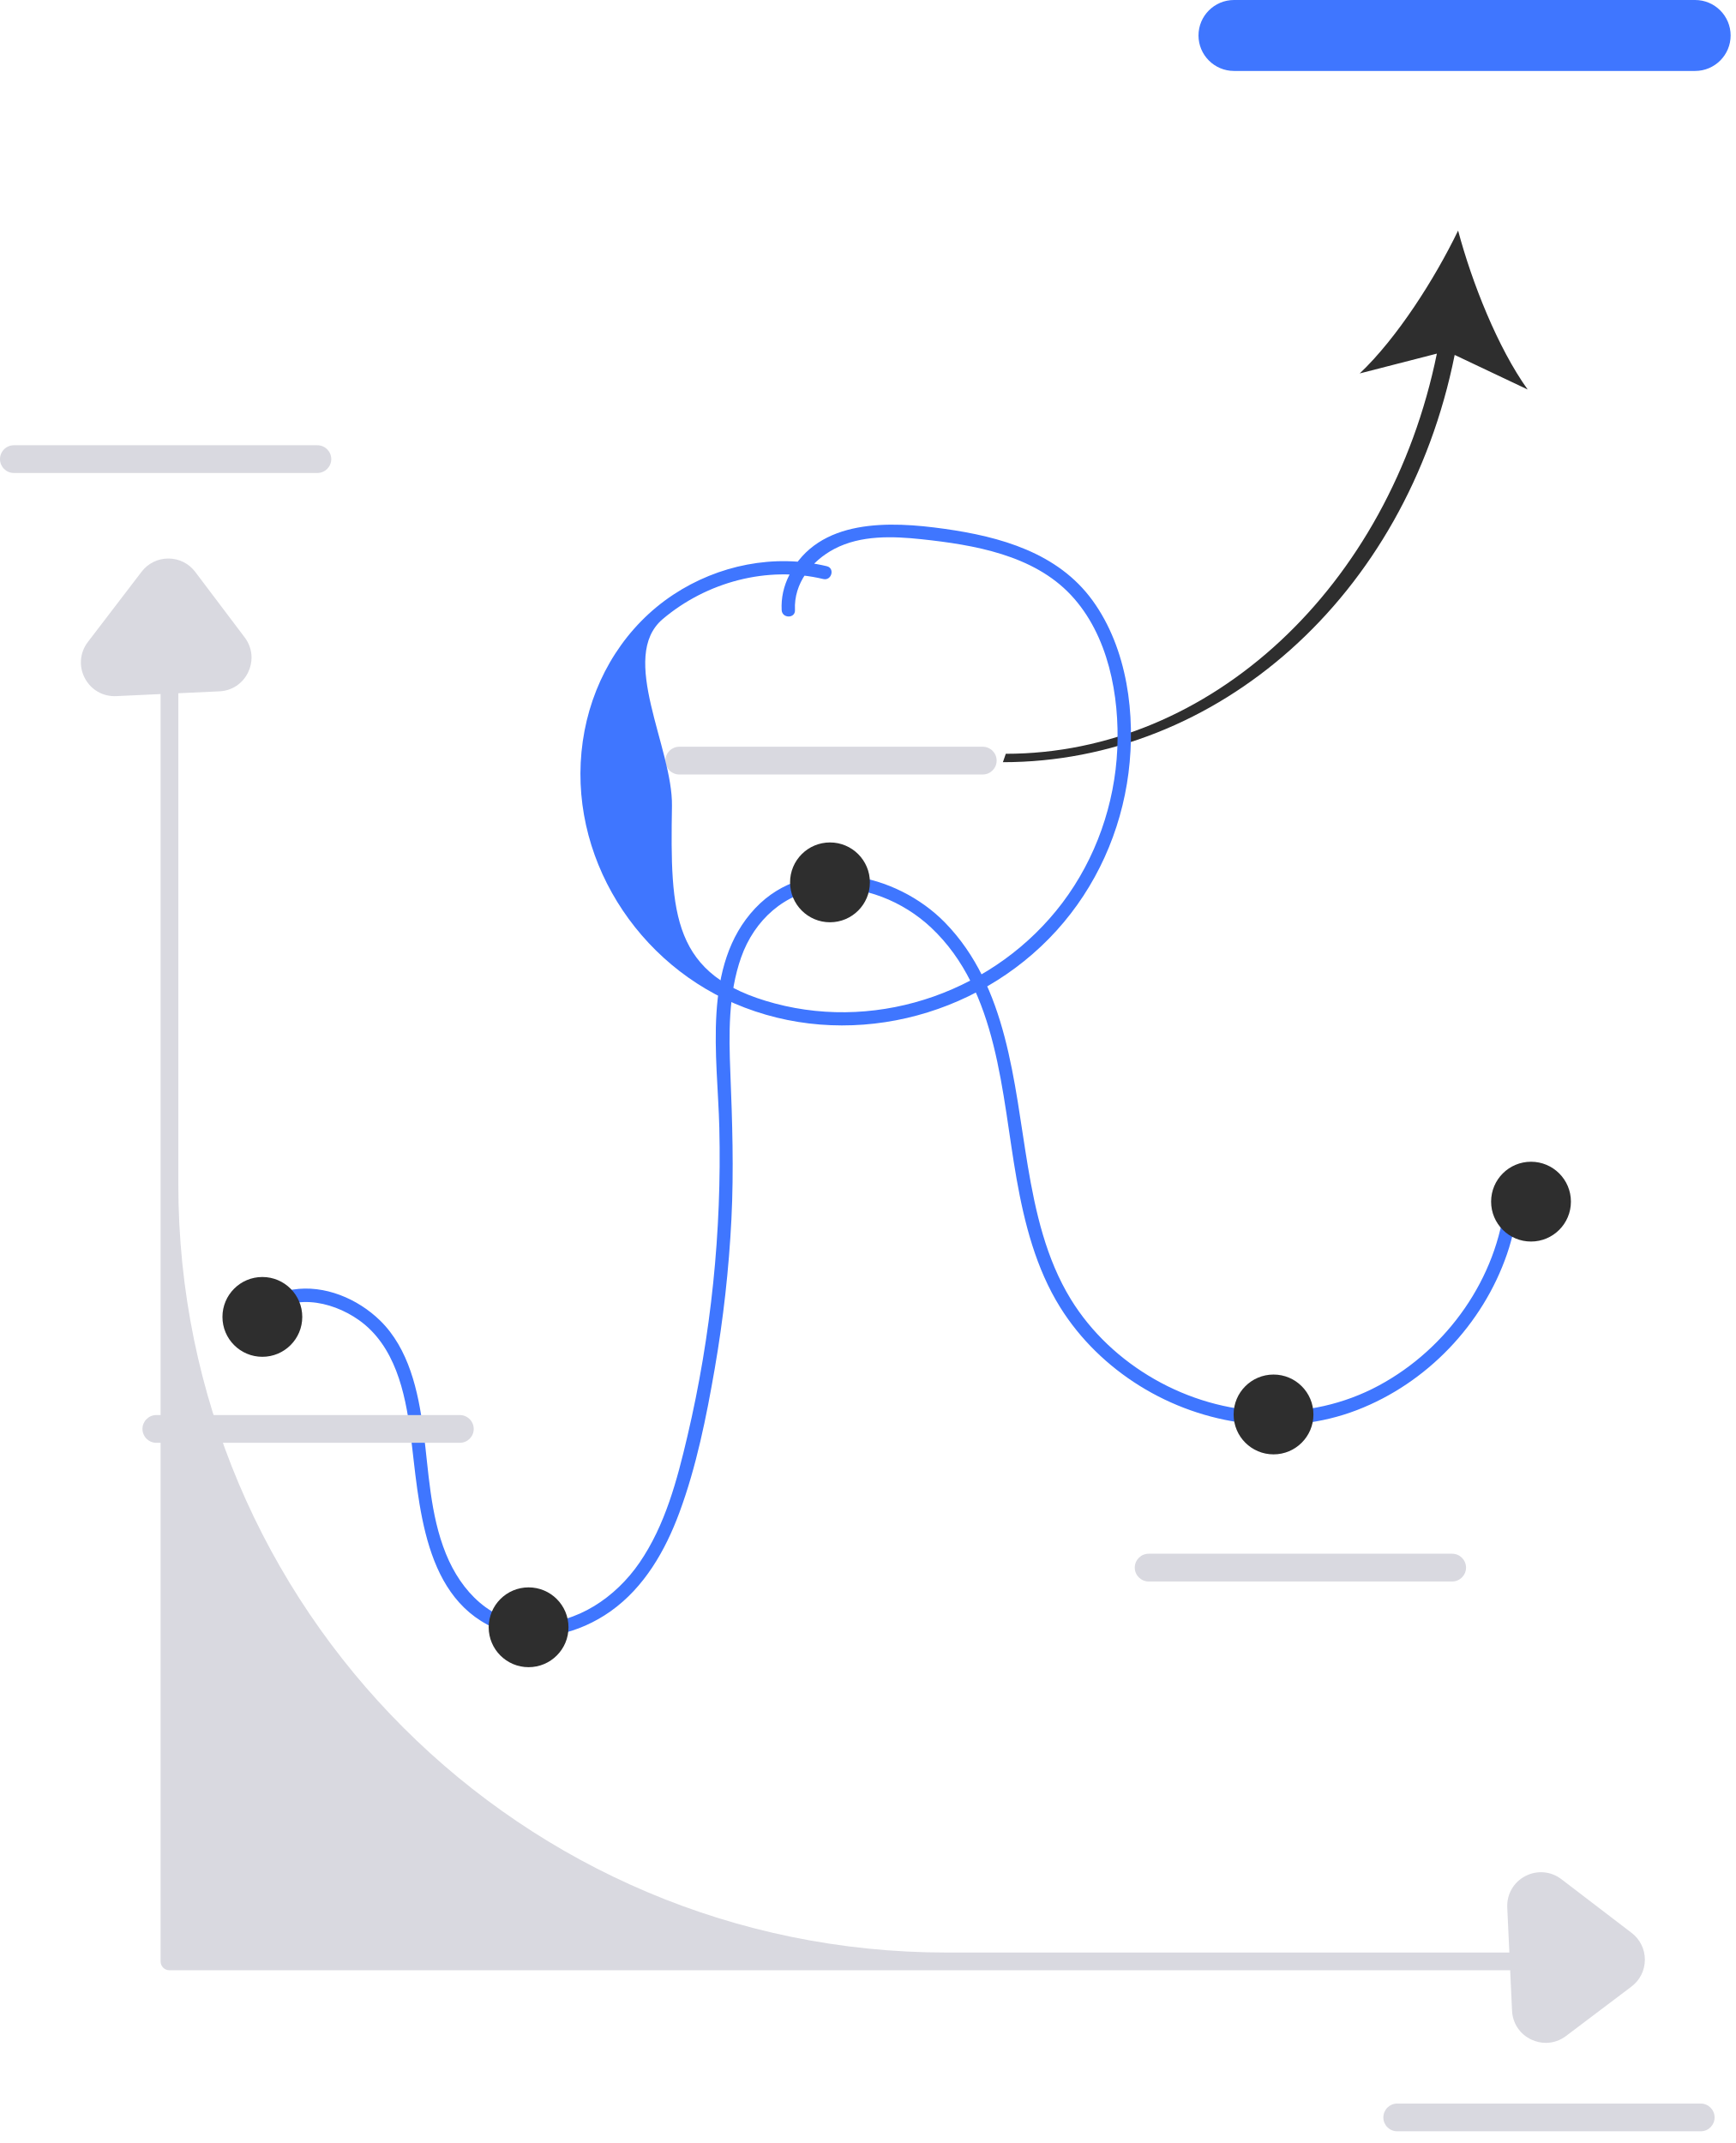
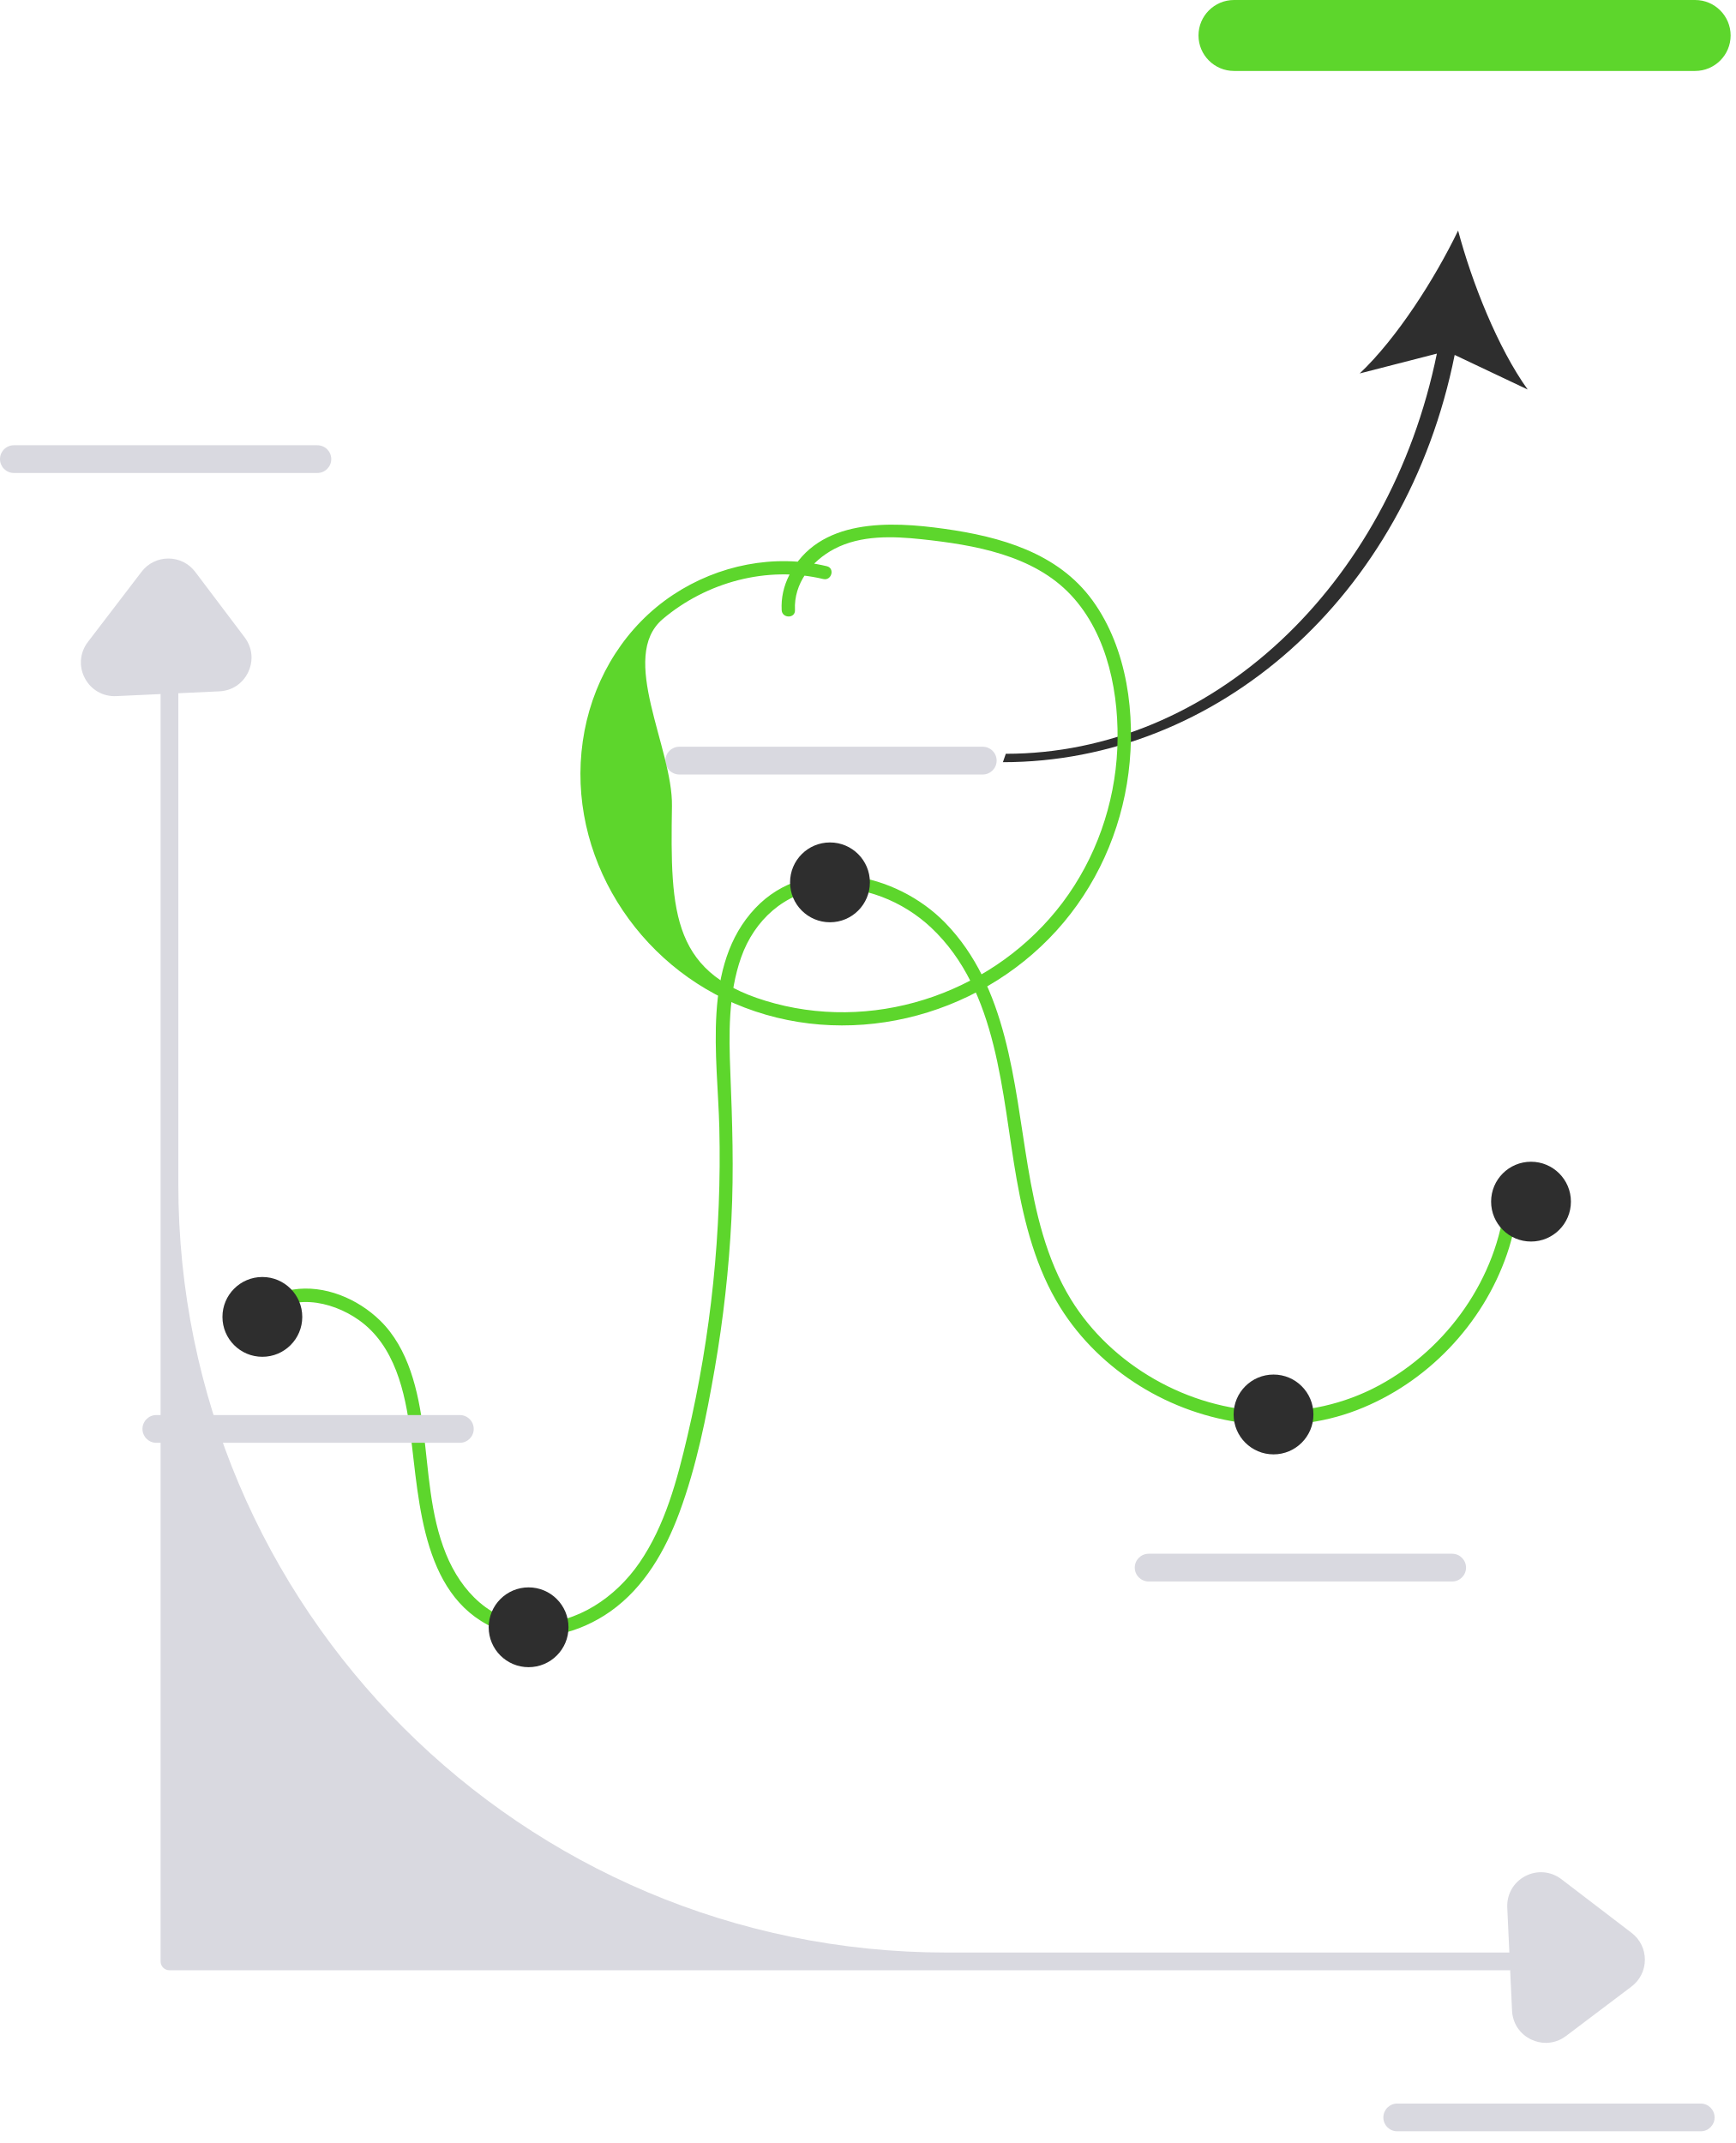
<svg xmlns="http://www.w3.org/2000/svg" width="98" height="121" viewBox="0 0 98 121" fill="none">
-   <path d="M14.871 74.537C16.308 72.954 18.681 73.417 20.26 74.534C22.292 75.972 22.873 78.598 23.173 80.925C23.68 84.866 23.83 90.436 28.299 92.083C30.363 92.844 32.726 92.215 34.47 90.98C36.374 89.63 37.562 87.553 38.358 85.401C39.321 82.796 39.879 80.009 40.352 77.278C40.835 74.486 41.152 71.664 41.294 68.834C41.433 66.065 41.343 63.314 41.233 60.547C41.147 58.387 41.114 56.118 41.844 54.052C42.581 51.965 44.294 50.379 46.548 50.169C48.735 49.966 50.987 50.888 52.57 52.377C56.367 55.948 56.545 61.779 57.394 66.568C57.84 69.084 58.492 71.63 59.858 73.819C60.982 75.619 62.543 77.129 64.342 78.248C67.97 80.507 72.593 81.166 76.619 79.614C80.549 78.1 83.713 74.788 85.082 70.807C85.42 69.824 85.629 68.809 85.735 67.776C85.784 67.295 85.033 67.299 84.984 67.776C84.534 72.167 81.715 76.143 77.853 78.226C73.878 80.369 69.065 80.097 65.182 77.875C63.273 76.783 61.613 75.243 60.459 73.364C59.06 71.086 58.461 68.43 58.025 65.823C57.237 61.114 56.88 55.707 53.351 52.091C50.614 49.287 45.577 48.161 42.635 51.285C39.606 54.501 40.514 59.682 40.611 63.675C40.752 69.522 40.149 75.382 38.813 81.077C38.231 83.555 37.562 86.112 36.102 88.237C34.768 90.179 32.587 91.685 30.159 91.661C27.738 91.637 26.036 89.857 25.177 87.735C24.27 85.497 24.21 83.079 23.896 80.716C23.608 78.547 23.084 76.147 21.457 74.559C20.192 73.325 18.315 72.53 16.535 72.814C15.679 72.951 14.921 73.366 14.34 74.006C14.015 74.364 14.545 74.896 14.871 74.537Z" fill="#3F76FF" />
+   <path d="M14.871 74.537C16.308 72.954 18.681 73.417 20.26 74.534C22.292 75.972 22.873 78.598 23.173 80.925C23.68 84.866 23.83 90.436 28.299 92.083C30.363 92.844 32.726 92.215 34.47 90.98C36.374 89.63 37.562 87.553 38.358 85.401C39.321 82.796 39.879 80.009 40.352 77.278C40.835 74.486 41.152 71.664 41.294 68.834C41.433 66.065 41.343 63.314 41.233 60.547C41.147 58.387 41.114 56.118 41.844 54.052C42.581 51.965 44.294 50.379 46.548 50.169C48.735 49.966 50.987 50.888 52.57 52.377C56.367 55.948 56.545 61.779 57.394 66.568C57.84 69.084 58.492 71.63 59.858 73.819C60.982 75.619 62.543 77.129 64.342 78.248C67.97 80.507 72.593 81.166 76.619 79.614C80.549 78.1 83.713 74.788 85.082 70.807C85.42 69.824 85.629 68.809 85.735 67.776C85.784 67.295 85.033 67.299 84.984 67.776C84.534 72.167 81.715 76.143 77.853 78.226C73.878 80.369 69.065 80.097 65.182 77.875C63.273 76.783 61.613 75.243 60.459 73.364C59.06 71.086 58.461 68.43 58.025 65.823C57.237 61.114 56.88 55.707 53.351 52.091C50.614 49.287 45.577 48.161 42.635 51.285C39.606 54.501 40.514 59.682 40.611 63.675C40.752 69.522 40.149 75.382 38.813 81.077C38.231 83.555 37.562 86.112 36.102 88.237C34.768 90.179 32.587 91.685 30.159 91.661C27.738 91.637 26.036 89.857 25.177 87.735C24.27 85.497 24.21 83.079 23.896 80.716C23.608 78.547 23.084 76.147 21.457 74.559C20.192 73.325 18.315 72.53 16.535 72.814C15.679 72.951 14.921 73.366 14.34 74.006C14.015 74.364 14.545 74.896 14.871 74.537Z" fill="#5DD62C" />
  <path d="M55.485 43.73H38.35C37.918 43.73 37.566 43.378 37.566 42.946C37.566 42.514 37.918 42.163 38.35 42.163H55.485C55.917 42.163 56.268 42.514 56.268 42.946C56.268 43.378 55.917 43.73 55.485 43.73Z" fill="#D9D9E0" />
  <path d="M81.985 89.295H64.85C64.418 89.295 64.066 88.944 64.066 88.512C64.066 88.08 64.418 87.728 64.85 87.728H81.985C82.417 87.728 82.768 88.08 82.768 88.512C82.768 88.944 82.417 89.295 81.985 89.295Z" fill="#D9D9E0" />
  <path d="M96.018 120.34H78.883C78.451 120.34 78.1 119.989 78.1 119.557C78.1 119.125 78.451 118.773 78.883 118.773H96.018C96.45 118.773 96.801 119.125 96.801 119.557C96.801 119.989 96.45 120.34 96.018 120.34Z" fill="#D9D9E0" />
  <path d="M17.918 26.706H0.783C0.351 26.706 0 26.355 0 25.923C0 25.491 0.351 25.14 0.783 25.14H17.918C18.35 25.14 18.702 25.491 18.702 25.923C18.702 26.355 18.35 26.706 17.918 26.706Z" fill="#D9D9E0" />
  <path d="M87.228 111.247H9.567C9.291 111.247 9.066 111.023 9.066 110.746V36.64C9.066 36.364 9.291 36.14 9.567 36.14C9.844 36.14 10.068 36.364 10.068 36.64V66.878C10.068 90.829 29.484 110.246 53.436 110.246H87.228C87.505 110.246 87.729 110.47 87.729 110.746C87.729 111.023 87.505 111.247 87.228 111.247Z" fill="#D9D9E0" />
  <path d="M25.961 81.465H8.826C8.394 81.465 8.043 81.114 8.043 80.682C8.043 80.25 8.394 79.898 8.826 79.898H25.961C26.393 79.898 26.745 80.25 26.745 80.682C26.745 81.114 26.393 81.465 25.961 81.465Z" fill="#D9D9E0" />
  <path d="M14.812 76.609C16.056 76.609 17.065 75.6 17.065 74.356C17.065 73.111 16.056 72.103 14.812 72.103C13.567 72.103 12.559 73.111 12.559 74.356C12.559 75.6 13.567 76.609 14.812 76.609Z" fill="#2E2E2E" />
  <path d="M29.843 94.134C31.087 94.134 32.096 93.126 32.096 91.881C32.096 90.637 31.087 89.628 29.843 89.628C28.599 89.628 27.59 90.637 27.59 91.881C27.59 93.126 28.599 94.134 29.843 94.134Z" fill="#2E2E2E" />
  <path d="M46.859 52.074C48.103 52.074 49.112 51.065 49.112 49.821C49.112 48.576 48.103 47.567 46.859 47.567C45.614 47.567 44.605 48.576 44.605 49.821C44.605 51.065 45.614 52.074 46.859 52.074Z" fill="#2E2E2E" />
  <path d="M71.9 82.118C73.144 82.118 74.153 81.109 74.153 79.865C74.153 78.62 73.144 77.611 71.9 77.611C70.655 77.611 69.647 78.62 69.647 79.865C69.647 81.109 70.655 82.118 71.9 82.118Z" fill="#2E2E2E" />
  <path d="M86.437 70.101C87.681 70.101 88.69 69.092 88.69 67.848C88.69 66.603 87.681 65.595 86.437 65.595C85.192 65.595 84.184 66.603 84.184 67.848C84.184 69.092 85.192 70.101 86.437 70.101Z" fill="#2E2E2E" />
  <path d="M82.127 20.041L86.248 21.993C84.557 19.634 83.101 15.95 82.321 13.019C81.001 15.749 78.873 19.09 76.766 21.086L81.122 19.966C78.438 33.118 68.344 42.561 56.785 42.561L56.621 43.036C68.695 43.036 79.386 33.724 82.127 20.041Z" fill="#2E2E2E" />
-   <path d="M69.667 0H95.704C96.808 0 97.707 0.898 97.707 2.003C97.707 3.107 96.808 4.006 95.704 4.006H69.667C68.563 4.006 67.664 3.107 67.664 2.003C67.664 0.898 68.563 0 69.667 0Z" fill="#3F76FF" />
+   <path d="M69.667 0H95.704C96.808 0 97.707 0.898 97.707 2.003C97.707 3.107 96.808 4.006 95.704 4.006H69.667C68.563 4.006 67.664 3.107 67.664 2.003C67.664 0.898 68.563 0 69.667 0Z" fill="#5DD62C" />
  <path d="M87.273 115.346C86.999 115.346 86.722 115.285 86.458 115.162C85.808 114.856 85.399 114.245 85.366 113.527L85.096 107.706C85.061 106.958 85.451 106.278 86.114 105.931C86.777 105.584 87.559 105.651 88.153 106.105L92.118 109.137C92.594 109.502 92.867 110.055 92.865 110.655C92.863 111.255 92.587 111.806 92.108 112.168L88.414 114.958C88.073 115.215 87.676 115.346 87.273 115.346Z" fill="#D9D9E0" />
  <path d="M14.202 37.127C14.202 37.402 14.141 37.679 14.017 37.943C13.711 38.593 13.1 39.002 12.382 39.035L6.561 39.305C5.813 39.34 5.134 38.95 4.787 38.286C4.439 37.624 4.507 36.842 4.961 36.248L7.993 32.283C8.357 31.807 8.911 31.534 9.51 31.536C10.111 31.538 10.662 31.814 11.024 32.293L13.813 35.987C14.07 36.328 14.202 36.725 14.202 37.127Z" fill="#D9D9E0" />
-   <path d="M46.68 31.97C43.715 31.26 40.548 31.902 38.014 33.576C35.357 35.331 33.598 38.142 33.002 41.256C31.774 47.68 35.527 54.098 41.459 56.655C47.696 59.343 55.114 57.539 59.643 52.551C61.887 50.078 63.29 46.95 63.712 43.642C64.129 40.383 63.654 36.623 61.681 33.903C59.723 31.205 56.464 30.3 53.316 29.858C50.262 29.429 46.21 29.242 44.559 32.475C44.244 33.092 44.096 33.756 44.131 34.447C44.155 34.928 44.906 34.931 44.882 34.447C44.806 32.936 45.813 31.673 47.105 30.993C48.602 30.206 50.407 30.273 52.04 30.448C54.987 30.765 58.334 31.33 60.459 33.594C62.576 35.849 63.211 39.285 63.08 42.278C62.942 45.402 61.866 48.477 59.98 50.976C56.257 55.907 49.745 58.252 43.754 56.66C37.916 55.108 37.84 51.643 37.937 45.508C37.988 42.235 34.896 37.084 37.42 34.951C39.892 32.863 43.317 31.936 46.48 32.694C46.95 32.806 47.15 32.082 46.68 31.97Z" fill="#3F76FF" />
+   <path d="M46.68 31.97C43.715 31.26 40.548 31.902 38.014 33.576C35.357 35.331 33.598 38.142 33.002 41.256C31.774 47.68 35.527 54.098 41.459 56.655C47.696 59.343 55.114 57.539 59.643 52.551C61.887 50.078 63.29 46.95 63.712 43.642C64.129 40.383 63.654 36.623 61.681 33.903C59.723 31.205 56.464 30.3 53.316 29.858C50.262 29.429 46.21 29.242 44.559 32.475C44.244 33.092 44.096 33.756 44.131 34.447C44.155 34.928 44.906 34.931 44.882 34.447C44.806 32.936 45.813 31.673 47.105 30.993C48.602 30.206 50.407 30.273 52.04 30.448C54.987 30.765 58.334 31.33 60.459 33.594C62.576 35.849 63.211 39.285 63.08 42.278C62.942 45.402 61.866 48.477 59.98 50.976C56.257 55.907 49.745 58.252 43.754 56.66C37.916 55.108 37.84 51.643 37.937 45.508C37.988 42.235 34.896 37.084 37.42 34.951C39.892 32.863 43.317 31.936 46.48 32.694C46.95 32.806 47.15 32.082 46.68 31.97Z" fill="#5DD62C" />
</svg>
